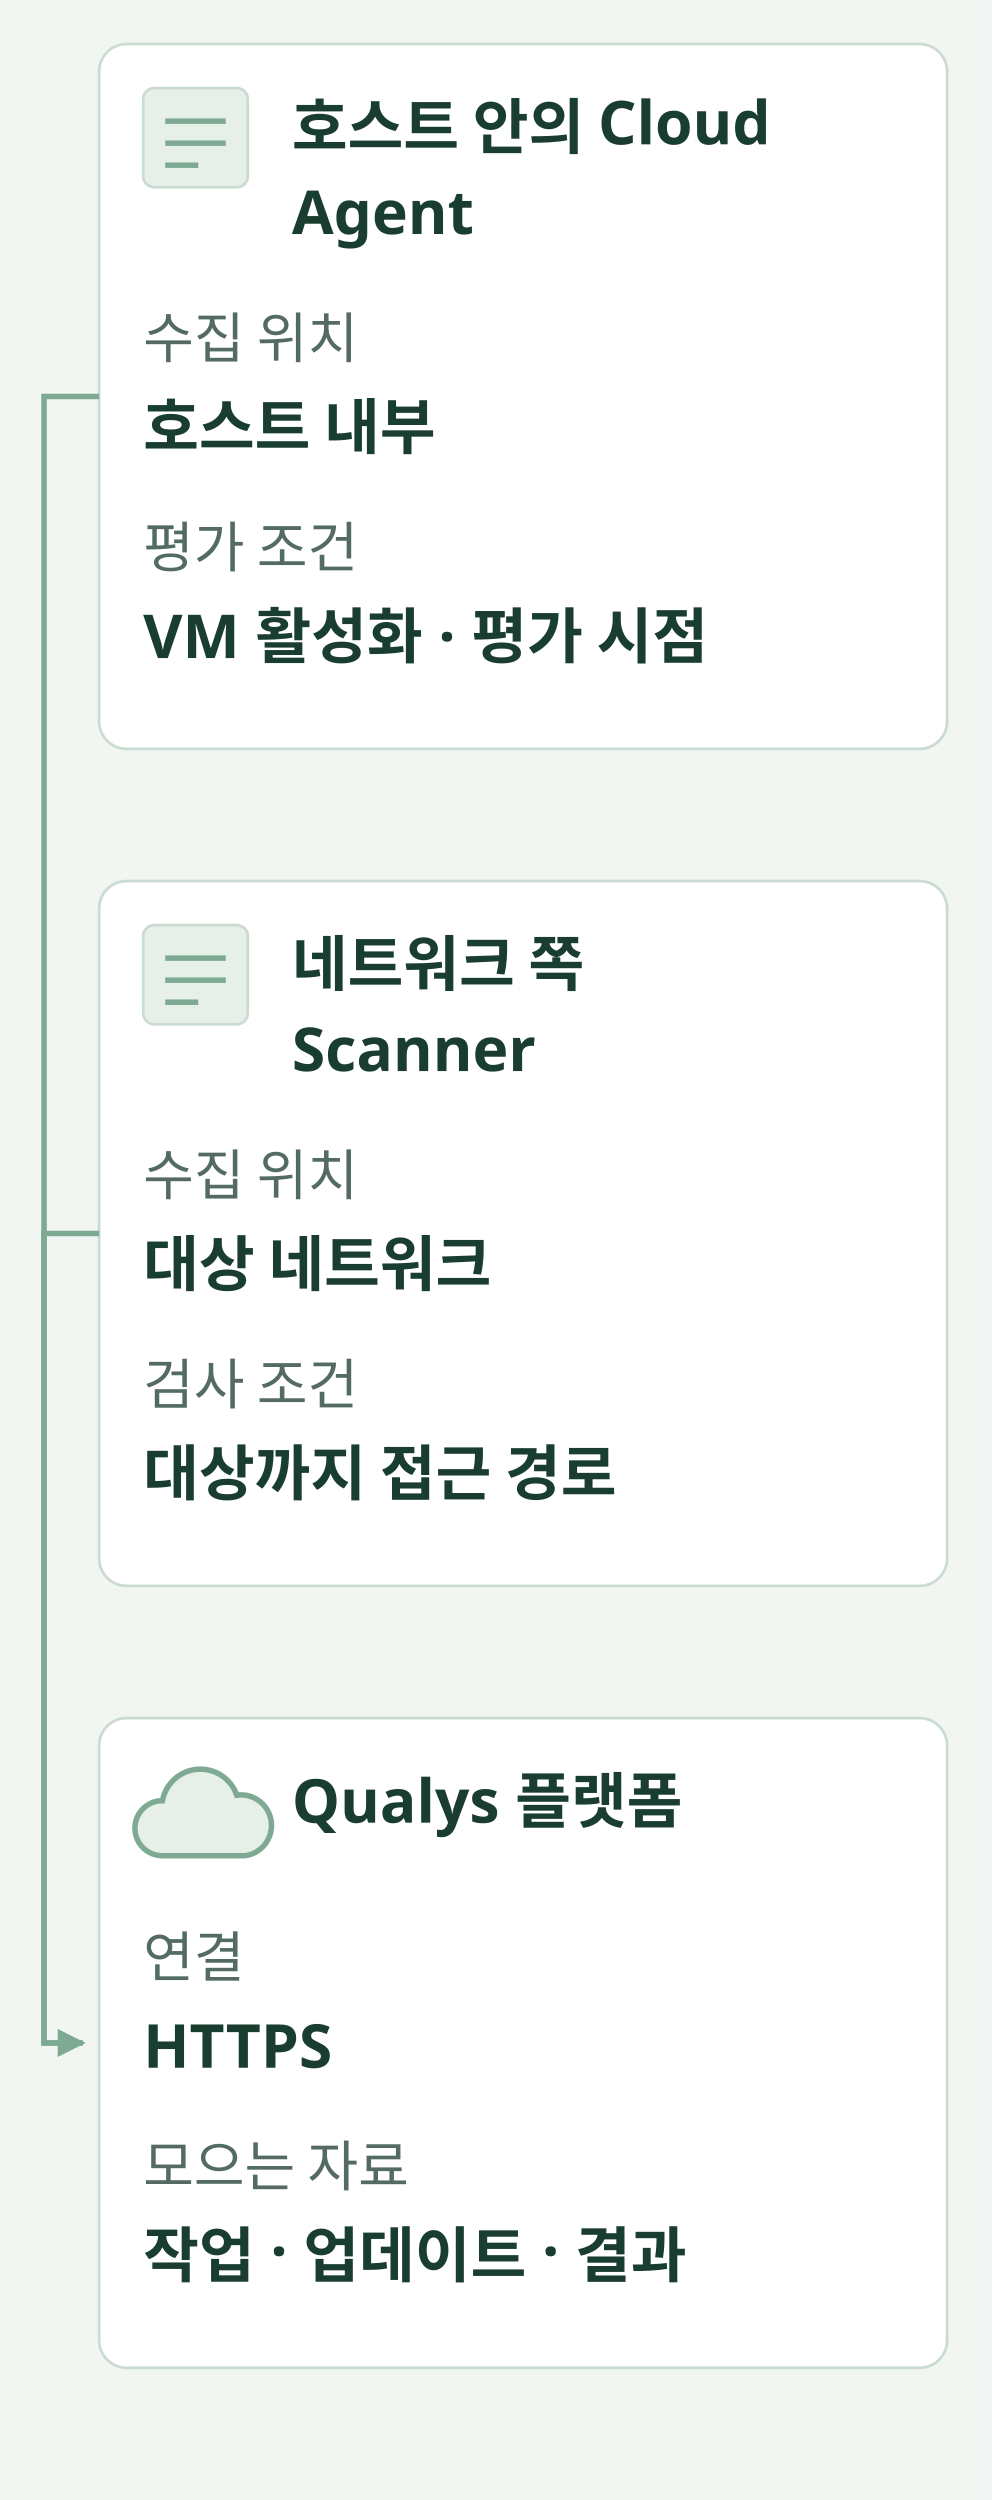
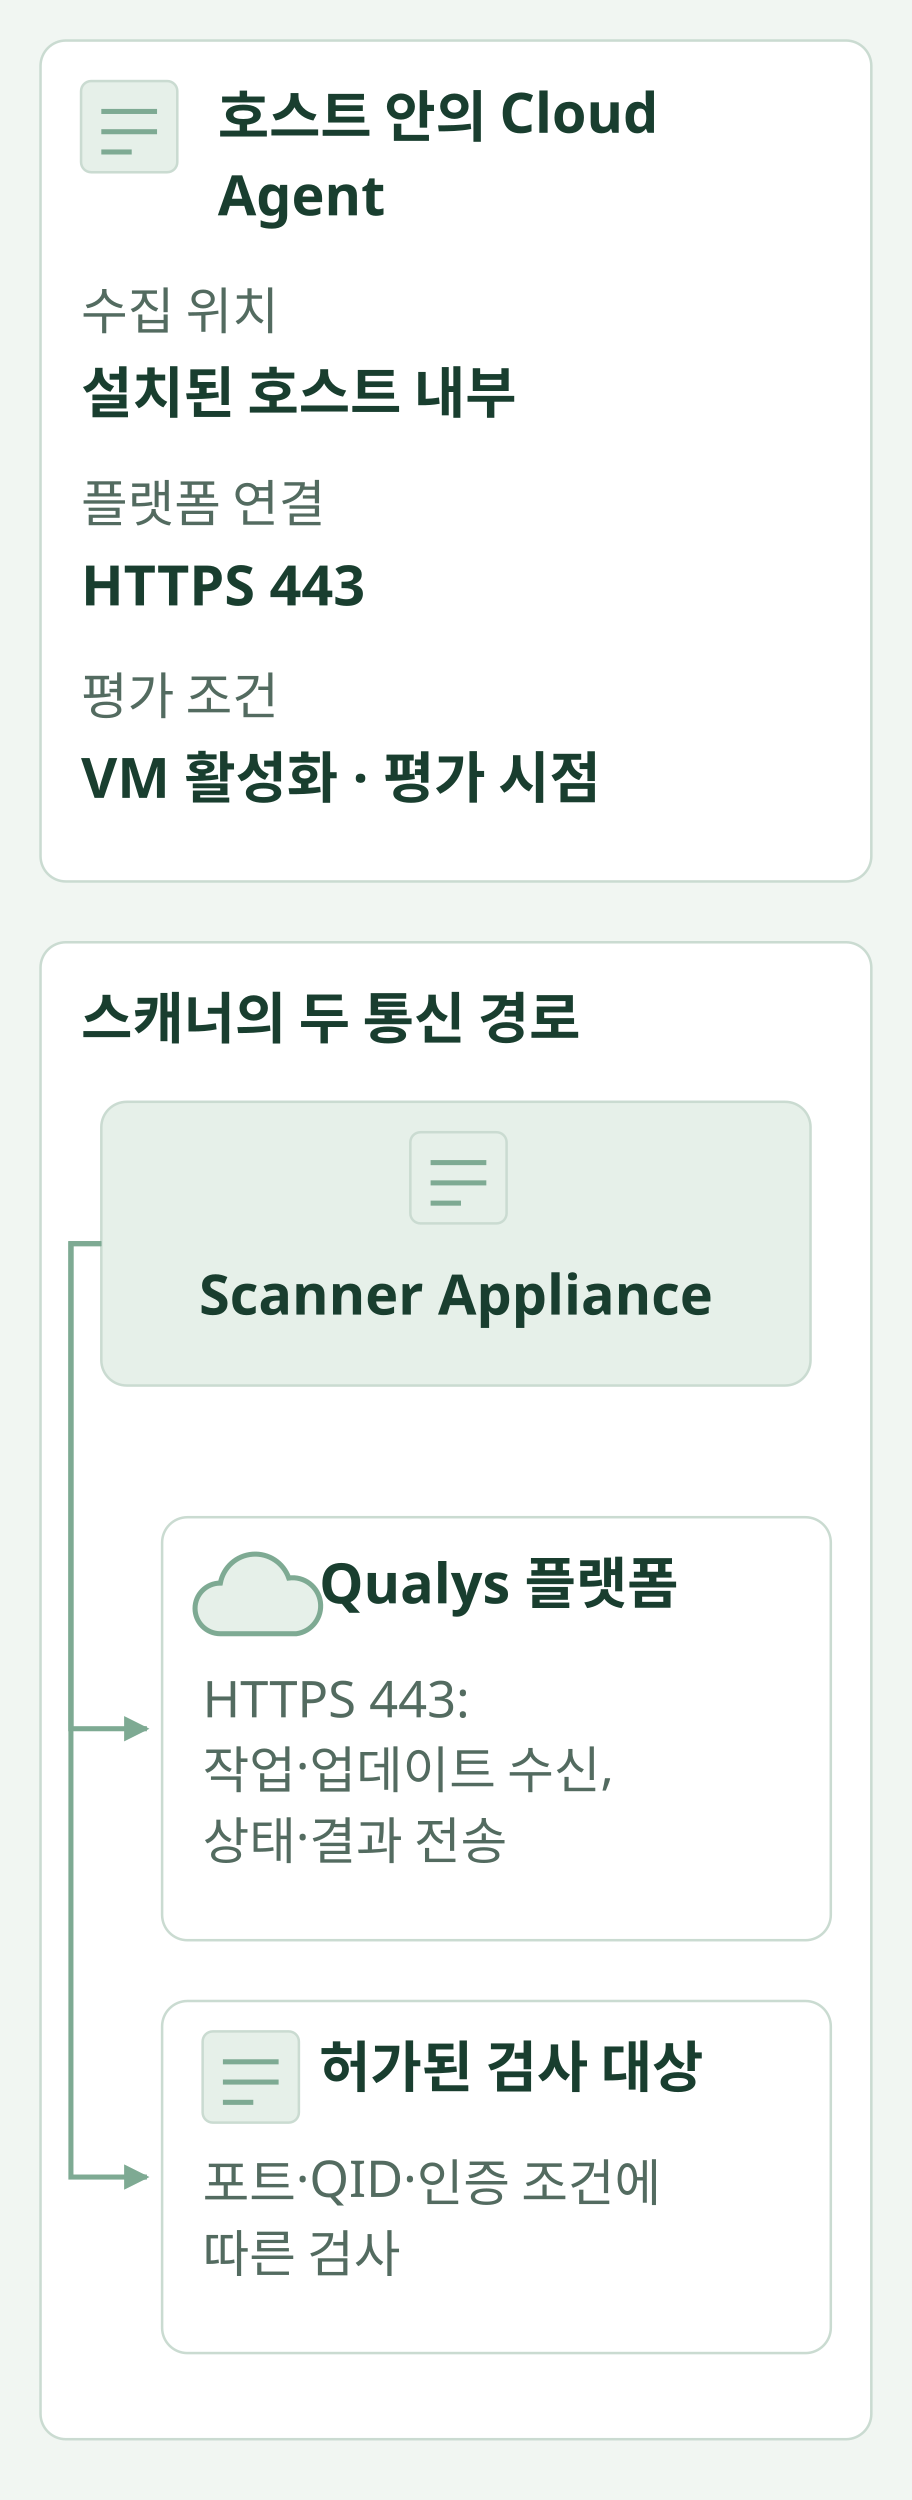
- <svg xmlns="http://www.w3.org/2000/svg" width="360" height="908" viewBox="0 0 360 908" data-diagram-kind="topology" data-explanation="structured" data-layout="mobile" role="img" aria-labelledby="title desc">
+ <svg xmlns="http://www.w3.org/2000/svg" width="360" height="987" viewBox="0 0 360 987" data-diagram-kind="topology" data-explanation="structured" data-layout="mobile" role="img" aria-labelledby="title desc">
  <defs>
    <marker id="arrow" viewBox="0 0 10 10" refX="9" refY="5" markerWidth="5" markerHeight="5" orient="auto-start-reverse">
      <path d="M0 0L10 5L0 10Z" fill="#7eaa93" />
    </marker>
  </defs>
-   <rect width="360" height="908" fill="#f1f6f2" />
+   <rect width="360" height="987" fill="#f1f6f2" />
  <g font-family="'Malgun Gothic','Noto Sans KR',sans-serif">
    <g data-panel="actor">
-       <rect x="36" y="16" width="308" height="256" rx="10" fill="#fff" stroke="#cadbd1" />
-       <rect x="52" y="32" width="38" height="36" rx="4" fill="#e6f0e9" stroke="#cadbd1" />
-       <path d="M60 44h22m-22 8h22m-22 8h12" stroke="#7eaa93" stroke-width="2" />
-       <text x="106" y="54" font-size="22" fill="#193e2f" font-weight="700" text-anchor="start" data-role="key">
-         <tspan x="106" dy="0">호스트 안의 Cloud</tspan>
-         <tspan x="106" dy="31">Agent</tspan>
+       <rect x="16" y="16" width="328" height="332" rx="10" fill="#fff" stroke="#cadbd1" />
+       <rect x="32" y="32" width="38" height="36" rx="4" fill="#e6f0e9" stroke="#cadbd1" />
+       <path d="M40 44h22m-22 8h22m-22 8h12" stroke="#7eaa93" stroke-width="2" />
+       <text x="86" y="54" font-size="22" fill="#193e2f" font-weight="700" text-anchor="start" data-role="key">
+         <tspan x="86" dy="0">호스트 안의 Cloud</tspan>
+         <tspan x="86" dy="31">Agent</tspan>
      </text>
-       <text x="52" y="130" font-size="20" fill="#536b60" font-weight="400" text-anchor="start">
-         <tspan x="52" dy="0">수집 위치</tspan>
+       <text x="32" y="130" font-size="20" fill="#536b60" font-weight="400" text-anchor="start">
+         <tspan x="32" dy="0">수집 위치</tspan>
      </text>
-       <text x="52" y="163" font-size="22" fill="#193e2f" font-weight="700" text-anchor="start" data-role="key">
-         <tspan x="52" dy="0">호스트 내부</tspan>
+       <text x="32" y="163" font-size="22" fill="#193e2f" font-weight="700" text-anchor="start" data-role="key">
+         <tspan x="32" dy="0">설치된 호스트 내부</tspan>
      </text>
-       <text x="52" y="206" font-size="20" fill="#536b60" font-weight="400" text-anchor="start">
-         <tspan x="52" dy="0">평가 조건</tspan>
+       <text x="32" y="206" font-size="20" fill="#536b60" font-weight="400" text-anchor="start">
+         <tspan x="32" dy="0">플랫폼 연결</tspan>
      </text>
-       <text x="52" y="239" font-size="22" fill="#193e2f" font-weight="700" text-anchor="start" data-role="key">
-         <tspan x="52" dy="0">VM 활성화 · 평가 시점</tspan>
+       <text x="32" y="239" font-size="22" fill="#193e2f" font-weight="700" text-anchor="start" data-role="key">
+         <tspan x="32" dy="0">HTTPS 443</tspan>
+       </text>
+       <text x="32" y="282" font-size="20" fill="#536b60" font-weight="400" text-anchor="start">
+         <tspan x="32" dy="0">평가 조건</tspan>
+       </text>
+       <text x="32" y="315" font-size="22" fill="#193e2f" font-weight="700" text-anchor="start" data-role="key">
+         <tspan x="32" dy="0">VM 활성화 · 평가 시점</tspan>
      </text>
    </g>
-     <g data-panel="actor">
-       <rect x="36" y="320" width="308" height="256" rx="10" fill="#fff" stroke="#cadbd1" />
-       <rect x="52" y="336" width="38" height="36" rx="4" fill="#e6f0e9" stroke="#cadbd1" />
-       <path d="M60 348h22m-22 8h22m-22 8h12" stroke="#7eaa93" stroke-width="2" />
-       <text x="106" y="358" font-size="22" fill="#193e2f" font-weight="700" text-anchor="start" data-role="key">
-         <tspan x="106" dy="0">네트워크 쪽</tspan>
-         <tspan x="106" dy="31">Scanner</tspan>
+     <g data-panel="attachments">
+       <rect x="16" y="372" width="328" height="591" rx="10" fill="#fff" stroke="#cadbd1" />
+       <text x="32" y="410" font-size="22" fill="#193e2f" font-weight="700" text-anchor="start" data-role="key">
+         <tspan x="32" dy="0">스캐너의 두 통신 경로</tspan>
      </text>
-       <text x="52" y="434" font-size="20" fill="#536b60" font-weight="400" text-anchor="start">
-         <tspan x="52" dy="0">수집 위치</tspan>
+       <rect x="40" y="435" width="280" height="112" rx="10" fill="#e6f0e9" stroke="#cadbd1" />
+       <rect x="162" y="447" width="38" height="36" rx="4" fill="#e6f0e9" stroke="#cadbd1" />
+       <path d="M170 459h22m-22 8h22m-22 8h12" stroke="#7eaa93" stroke-width="2" />
+       <text x="180" y="519" font-size="22" fill="#193e2f" font-weight="700" text-anchor="middle" data-role="key">
+         <tspan x="180" dy="0">Scanner Appliance</tspan>
      </text>
-       <text x="52" y="467" font-size="22" fill="#193e2f" font-weight="700" text-anchor="start" data-role="key">
-         <tspan x="52" dy="0">대상 네트워크</tspan>
+       <rect x="64" y="599" width="264" height="167" rx="10" fill="#fff" stroke="#cadbd1" />
+       <path d="M87 645a10 10 0 0 1 0-20a14 14 0 0 1 27-2a11 11 0 0 1 3 22Z" fill="#e6f0e9" stroke="#7eaa93" stroke-width="2" />
+       <text x="126" y="633" font-size="22" fill="#193e2f" font-weight="700" text-anchor="start" data-role="key">
+         <tspan x="126" dy="0">Qualys 플랫폼</tspan>
      </text>
-       <text x="52" y="510" font-size="20" fill="#536b60" font-weight="400" text-anchor="start">
-         <tspan x="52" dy="0">검사 조건</tspan>
+       <text x="80" y="678" font-size="20" fill="#536b60" font-weight="400" text-anchor="start">
+         <tspan x="80" dy="0">HTTPS 443:</tspan>
+         <tspan x="80" dy="28">작업·업데이트 수신,</tspan>
+         <tspan x="80" dy="28">상태·결과 전송</tspan>
      </text>
-       <text x="52" y="543" font-size="22" fill="#193e2f" font-weight="700" text-anchor="start" data-role="key">
-         <tspan x="52" dy="0">대상까지 접근 경로</tspan>
+       <path d="M40 491H28V682.5H58" fill="none" stroke="#7eaa93" stroke-width="2" marker-end="url(#arrow)" />
+       <rect x="64" y="790" width="264" height="139" rx="10" fill="#fff" stroke="#cadbd1" />
+       <rect x="80" y="802" width="38" height="36" rx="4" fill="#e6f0e9" stroke="#cadbd1" />
+       <path d="M88 814h22m-22 8h22m-22 8h12" stroke="#7eaa93" stroke-width="2" />
+       <text x="126" y="824" font-size="22" fill="#193e2f" font-weight="700" text-anchor="start" data-role="key">
+         <tspan x="126" dy="0">허가된 검사 대상</tspan>
      </text>
+       <text x="80" y="869" font-size="20" fill="#536b60" font-weight="400" text-anchor="start">
+         <tspan x="80" dy="0">포트·QID·인증 조건에</tspan>
+         <tspan x="80" dy="28">따른 검사</tspan>
+       </text>
+       <path d="M40 491H28V859.5H58" fill="none" stroke="#7eaa93" stroke-width="2" marker-end="url(#arrow)" />
    </g>
-     <g data-panel="actor">
-       <rect x="36" y="624" width="308" height="236" rx="10" fill="#fff" stroke="#cadbd1" />
-       <path d="M59 674a10 10 0 0 1 0-20a14 14 0 0 1 27-2a11 11 0 0 1 3 22Z" fill="#e6f0e9" stroke="#7eaa93" stroke-width="2" />
-       <text x="106" y="662" font-size="22" fill="#193e2f" font-weight="700" text-anchor="start" data-role="key">
-         <tspan x="106" dy="0">Qualys 플랫폼</tspan>
-       </text>
-       <text x="52" y="718" font-size="20" fill="#536b60" font-weight="400" text-anchor="start">
-         <tspan x="52" dy="0">연결</tspan>
-       </text>
-       <text x="52" y="751" font-size="22" fill="#193e2f" font-weight="700" text-anchor="start" data-role="key">
-         <tspan x="52" dy="0">HTTPS</tspan>
-       </text>
-       <text x="52" y="794" font-size="20" fill="#536b60" font-weight="400" text-anchor="start">
-         <tspan x="52" dy="0">모으는 자료</tspan>
-       </text>
-       <text x="52" y="827" font-size="22" fill="#193e2f" font-weight="700" text-anchor="start" data-role="key">
-         <tspan x="52" dy="0">작업 · 업데이트 · 결과</tspan>
-       </text>
-     </g>
-     <path d="M36 144H16V742H30" fill="none" stroke="#7eaa93" stroke-width="2" marker-end="url(#arrow)" />
-     <path d="M36 448H16V742H30" fill="none" stroke="#7eaa93" stroke-width="2" marker-end="url(#arrow)" />
  </g>
</svg>
